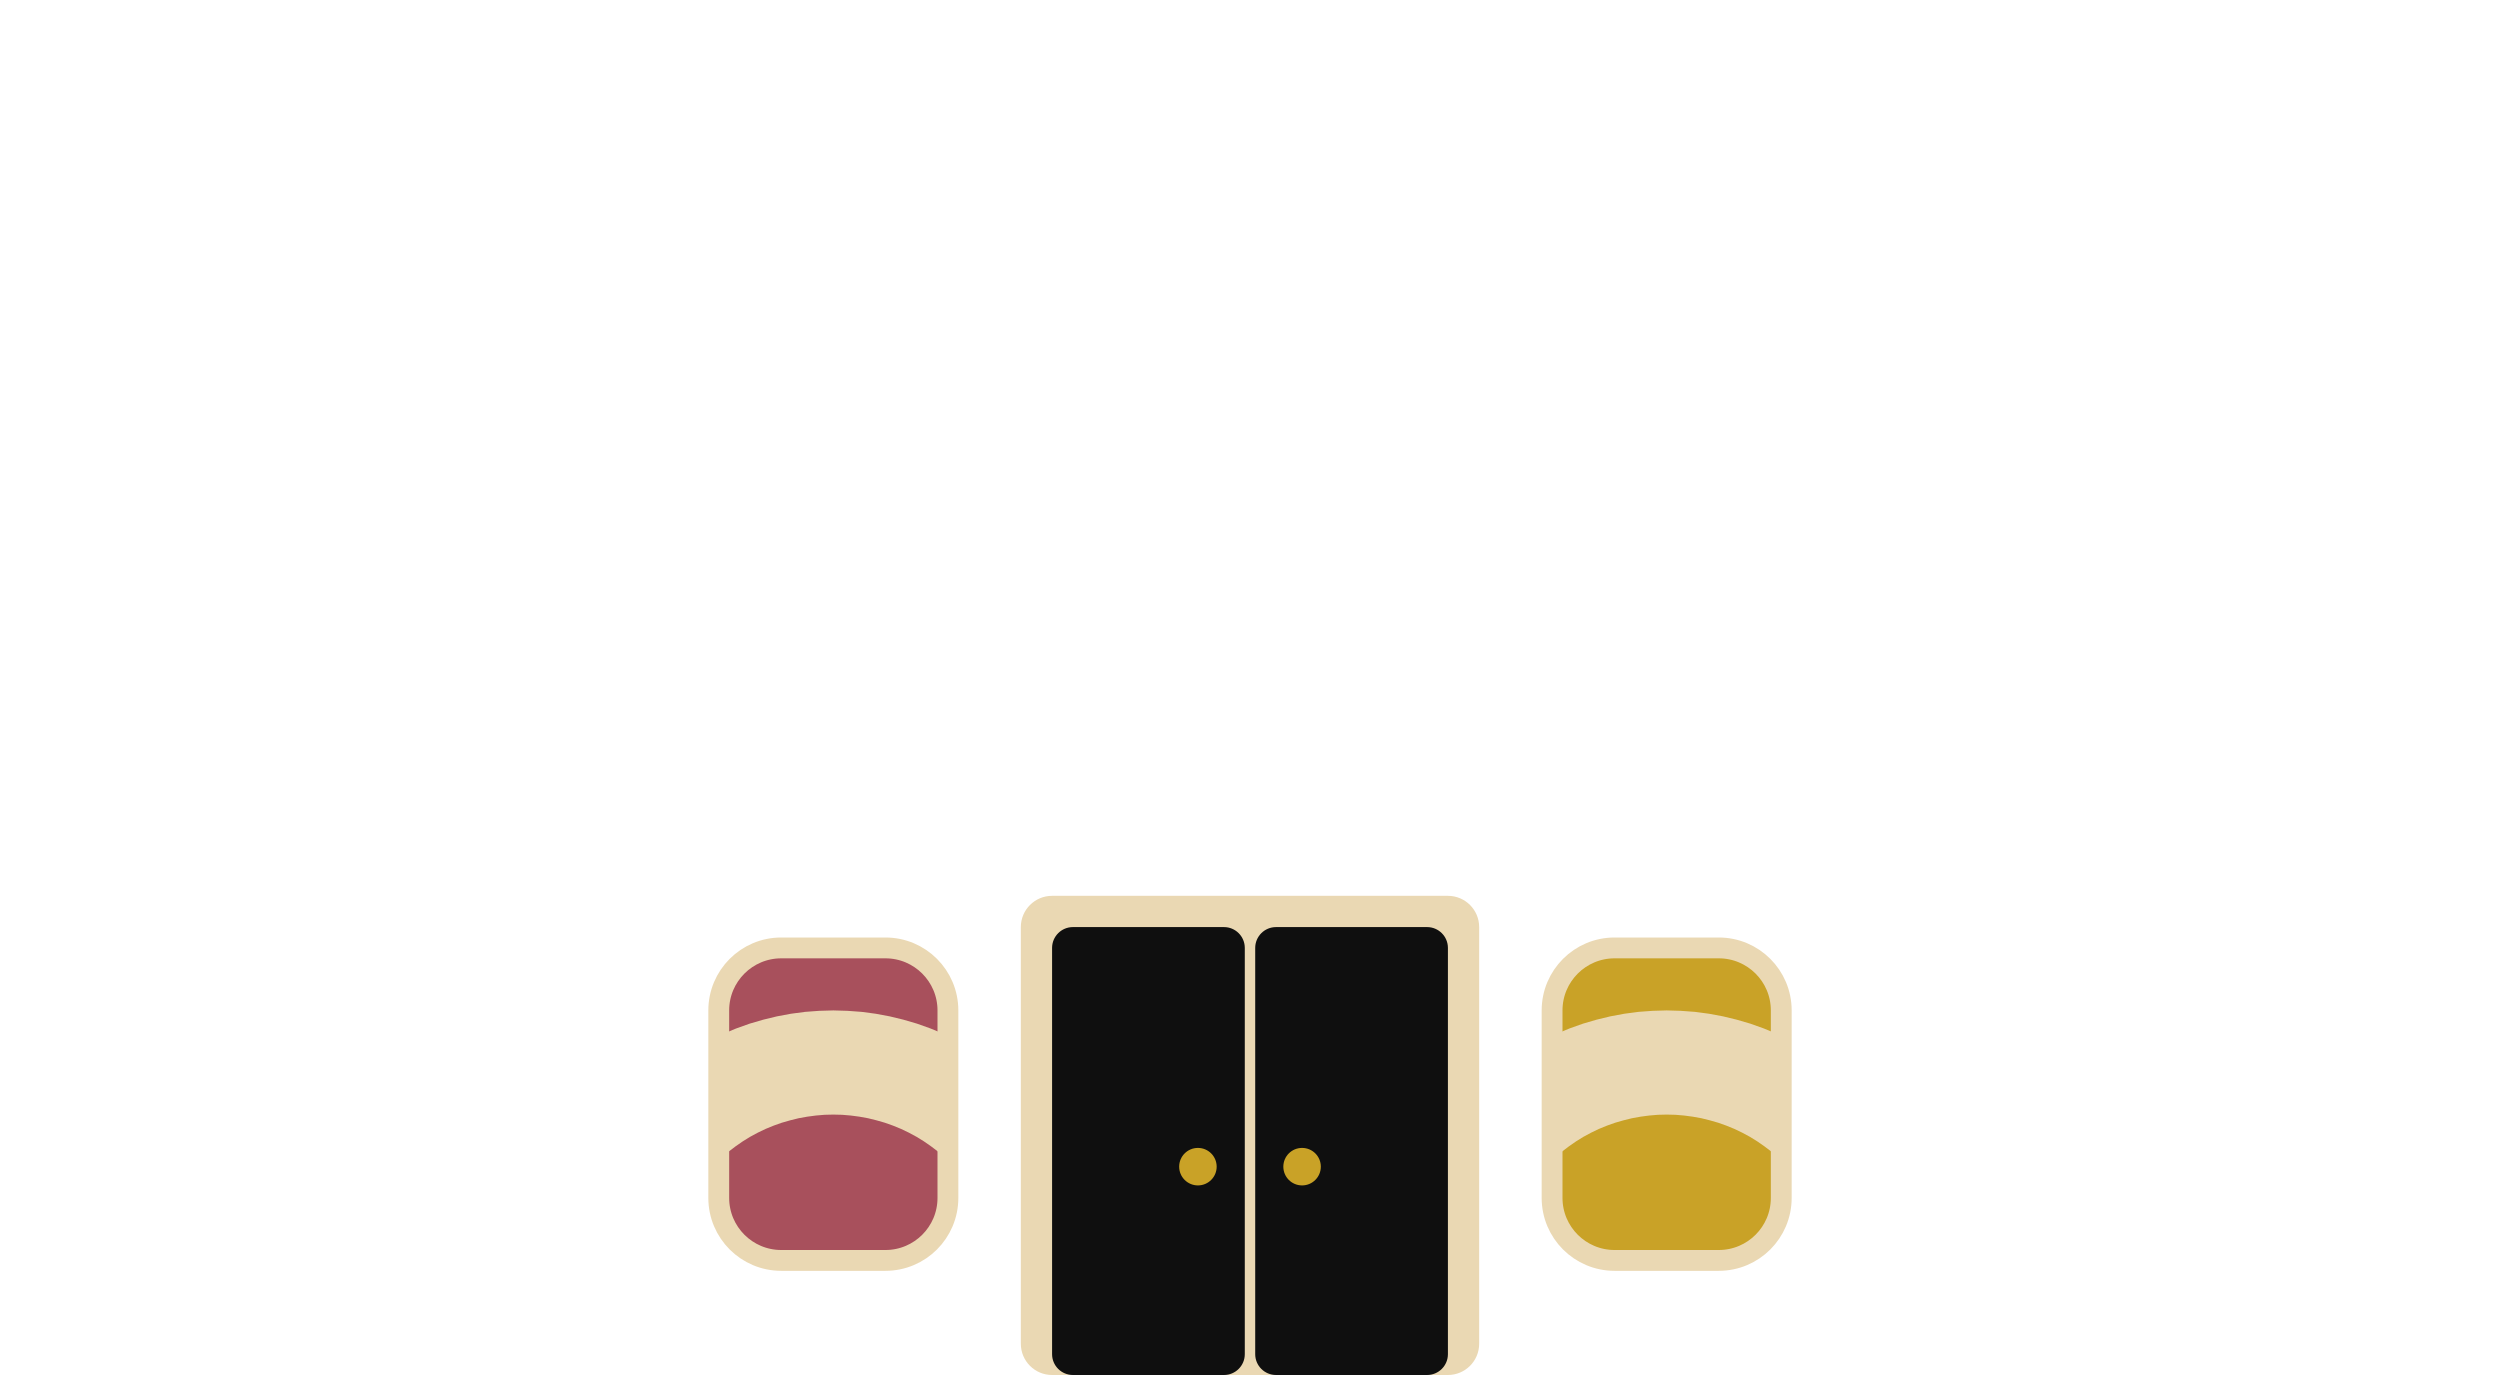
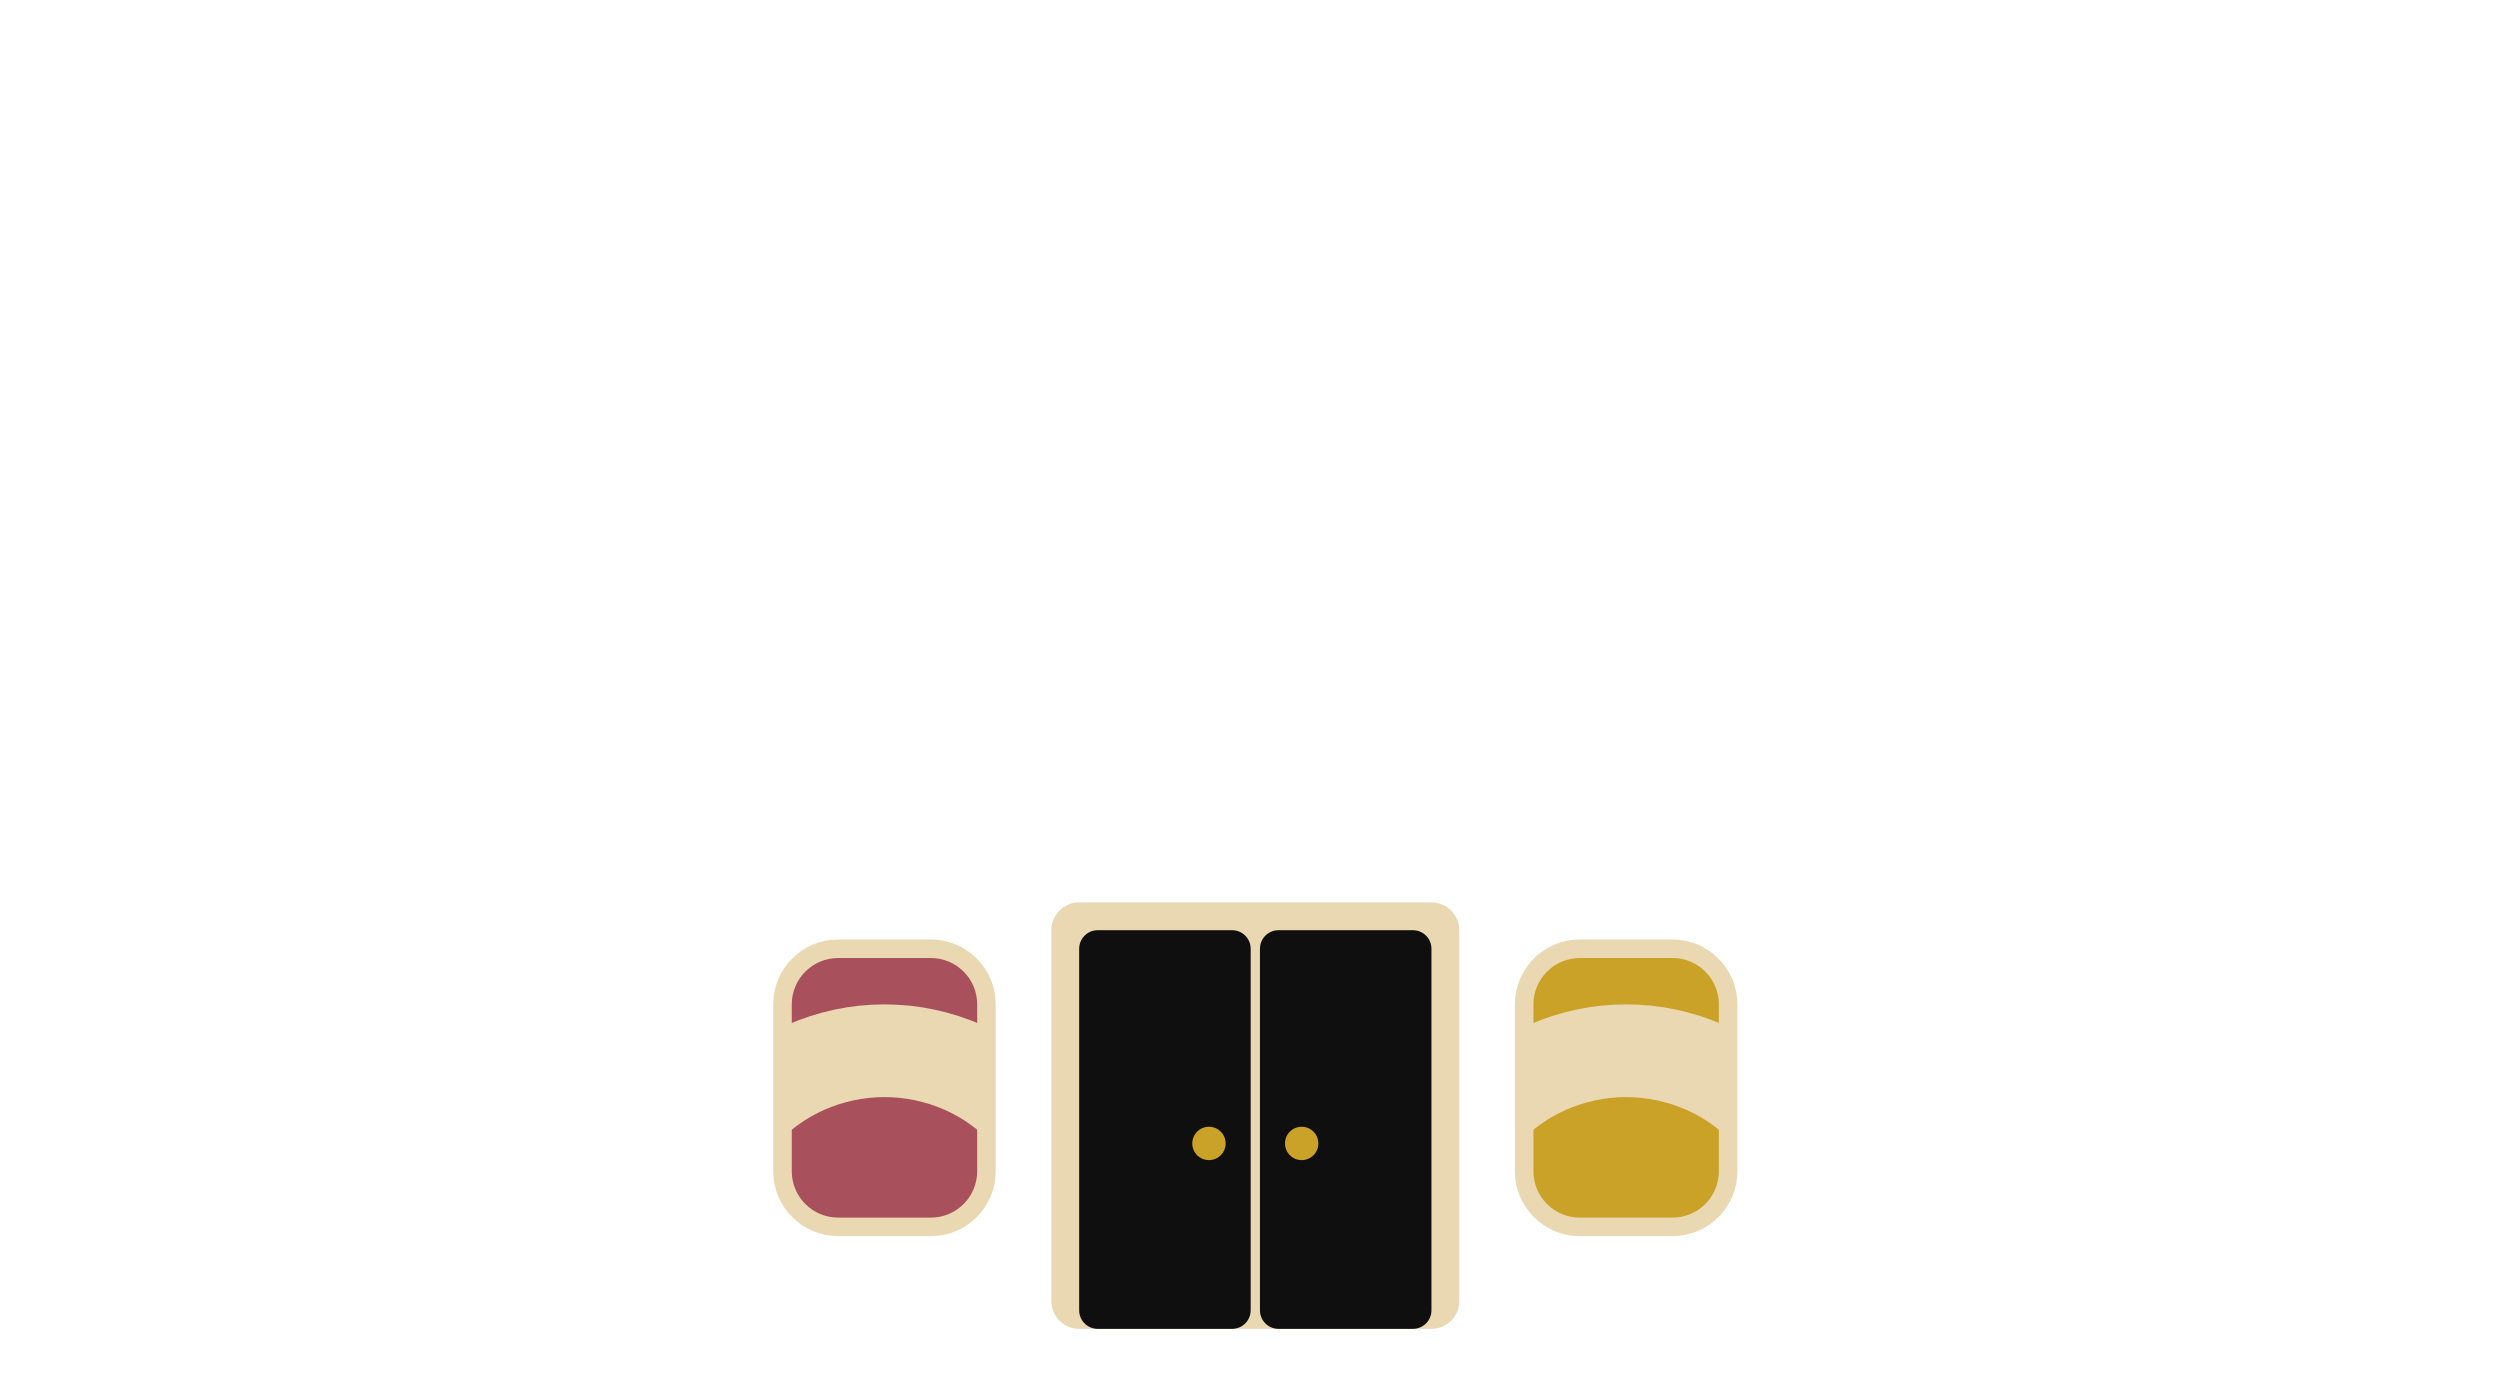
<svg xmlns="http://www.w3.org/2000/svg" width="216" height="118.8" viewBox="0 0 240 132">
-   <rect x="98" y="86" width="44" height="46" rx="3" fill="#ead8b3" />
-   <rect x="101" y="89" width="18.5" height="43" rx="2" fill="#0f0f0f" />
-   <rect x="120.5" y="89" width="18.5" height="43" rx="2" fill="#0f0f0f" />
-   <circle cx="115" cy="112" r="1.8" fill="#c9a227" />
-   <circle cx="125" cy="112" r="1.8" fill="#c9a227" />
-   <g transform="translate(80 106)">
-     <rect x="-11" y="-15" width="22" height="30" rx="6" fill="#a8505c" />
-     <path d="MZM-4.15 15L-10.09 12.14L-10.54 11.3L-10.88 10.17L-11 9L-11 8.23L-2.51 15ZM-0.96 15L-1.59 15L-11 3.21L-11 -5.84ZM0 -15L0 15L-0.46 15L-7.21 -14.57L-6.17 -14.88L-5 -15ZM9.24 -13.24L9.99 -12.33L10.54 -11.3L10.88 -10.17L11 -9L11 -5.84L0.96 15L0.46 15L7.21 -14.57L7.3 -14.54L8.33 -13.99ZM11 8.23L2.51 15L1.59 15L11 3.21ZM9.99 12.33L9.24 13.24L8.33 13.99L7.3 14.54L6.17 14.88L5 15L4.15 15L10.09 12.14Z" fill="#b66c76" />
-     <path d="M0 -9L1.36 -8.96L2.72 -8.86L4.07 -8.68L5.41 -8.43L6.73 -8.11L8.03 -7.73L9.32 -7.27L10.58 -6.75L11 -6.55L11 9L10.88 10.17L10.54 11.3L9.99 12.33L9.24 13.24L8.33 13.99L7.3 14.54L6.17 14.88L5 15L-5 15L-6.17 14.88L-7.3 14.54L-8.33 13.99L-9.24 13.24L-9.99 12.33L-10.54 11.3L-10.88 10.17L-11 9L-11 -6.55L-10.58 -6.75L-9.32 -7.27L-8.03 -7.73L-6.73 -8.11L-5.41 -8.43L-4.07 -8.68L-2.72 -8.86L-1.36 -8.96Z" fill="#ead8b3" />
-     <path d="M-4.94 1.78L-4.14 1.55L-3.33 1.35L-2.5 1.2L-1.67 1.09L-0.84 1.02L0 1L0.84 1.02L1.67 1.09L2.5 1.2L3.33 1.35L4.14 1.55L4.94 1.78L5.73 2.06L6.51 2.38L7.26 2.74L8 3.14L8.71 3.58L9.4 4.06L10.07 4.57L10.71 5.11L11 5.39L11 9L10.88 10.17L10.54 11.3L9.99 12.33L9.24 13.24L8.33 13.99L7.3 14.54L6.17 14.88L5 15L-5 15L-6.17 14.88L-7.3 14.54L-8.33 13.99L-9.24 13.24L-9.99 12.33L-10.54 11.3L-10.88 10.17L-11 9L-11 5.39L-10.71 5.11L-10.07 4.57L-9.4 4.06L-8.71 3.58L-8 3.14L-7.26 2.74L-6.51 2.38L-5.73 2.06Z" fill="#a8505c" />
-     <rect x="-11" y="-15" width="22" height="30" rx="6" fill="none" stroke="#ead8b3" stroke-width="2" />
-   </g>
-   <g transform="translate(160 106)">
-     <rect x="-11" y="-15" width="22" height="30" rx="6" fill="#c9a227" />
-     <path d="MZM-4.15 15L-10.09 12.14L-10.54 11.3L-10.88 10.17L-11 9L-11 8.23L-2.51 15ZM-0.96 15L-1.59 15L-11 3.21L-11 -5.84ZM0 -15L0 15L-0.46 15L-7.21 -14.57L-6.17 -14.88L-5 -15ZM9.24 -13.24L9.99 -12.33L10.54 -11.3L10.88 -10.17L11 -9L11 -5.84L0.96 15L0.46 15L7.21 -14.57L7.3 -14.54L8.33 -13.99ZM11 8.23L2.51 15L1.59 15L11 3.21ZM9.99 12.33L9.24 13.24L8.33 13.99L7.3 14.54L6.17 14.88L5 15L4.15 15L10.09 12.14Z" fill="#d2b14a" />
-     <path d="M0 -9L1.36 -8.96L2.72 -8.86L4.07 -8.68L5.41 -8.43L6.73 -8.11L8.03 -7.73L9.32 -7.27L10.58 -6.75L11 -6.55L11 9L10.88 10.17L10.54 11.3L9.99 12.33L9.24 13.24L8.33 13.99L7.3 14.54L6.17 14.88L5 15L-5 15L-6.17 14.88L-7.3 14.54L-8.33 13.99L-9.24 13.24L-9.99 12.33L-10.54 11.3L-10.88 10.17L-11 9L-11 -6.55L-10.58 -6.75L-9.32 -7.27L-8.03 -7.73L-6.73 -8.11L-5.41 -8.43L-4.07 -8.68L-2.72 -8.86L-1.36 -8.96Z" fill="#ead8b3" />
-     <path d="M-4.94 1.78L-4.14 1.55L-3.33 1.35L-2.5 1.2L-1.67 1.09L-0.84 1.02L0 1L0.84 1.02L1.67 1.09L2.5 1.2L3.33 1.35L4.14 1.55L4.94 1.78L5.73 2.06L6.51 2.38L7.26 2.74L8 3.14L8.71 3.58L9.4 4.06L10.07 4.57L10.71 5.11L11 5.39L11 9L10.88 10.17L10.54 11.3L9.99 12.33L9.24 13.24L8.33 13.99L7.3 14.54L6.17 14.88L5 15L-5 15L-6.17 14.88L-7.3 14.54L-8.33 13.99L-9.24 13.24L-9.99 12.33L-10.54 11.3L-10.88 10.17L-11 9L-11 5.39L-10.71 5.11L-10.07 4.57L-9.4 4.06L-8.71 3.58L-8 3.14L-7.26 2.74L-6.51 2.38L-5.73 2.06Z" fill="#c9a227" />
-     <rect x="-11" y="-15" width="22" height="30" rx="6" fill="none" stroke="#ead8b3" stroke-width="2" />
+   <g transform="translate(13.71 10.09) scale(0.89)">
+     <rect x="98" y="86" width="44" height="46" rx="3" fill="#ead8b3" />
+     <rect x="101" y="89" width="18.5" height="43" rx="2" fill="#0f0f0f" />
+     <rect x="120.5" y="89" width="18.5" height="43" rx="2" fill="#0f0f0f" />
+     <circle cx="115" cy="112" r="1.8" fill="#c9a227" />
+     <circle cx="125" cy="112" r="1.8" fill="#c9a227" />
+     <g transform="translate(80 106)">
+       <rect x="-11" y="-15" width="22" height="30" rx="6" fill="#a8505c" />
+       <path d="MZM-4.15 15L-10.09 12.14L-10.54 11.3L-10.88 10.17L-11 9L-11 8.23L-2.51 15ZM-0.96 15L-1.59 15L-11 3.21L-11 -5.84ZM0 -15L0 15L-0.46 15L-7.21 -14.57L-6.17 -14.88L-5 -15ZM9.24 -13.24L9.99 -12.33L10.54 -11.3L10.88 -10.17L11 -9L11 -5.84L0.96 15L0.46 15L7.21 -14.57L7.3 -14.54L8.33 -13.99ZM11 8.23L2.51 15L1.59 15L11 3.21ZM9.99 12.33L9.24 13.24L8.33 13.99L7.3 14.54L6.17 14.88L5 15L4.15 15L10.09 12.14Z" fill="#b66c76" />
+       <path d="M0 -9L1.36 -8.96L2.72 -8.86L4.07 -8.68L5.41 -8.43L6.73 -8.11L8.03 -7.73L9.32 -7.27L10.58 -6.75L11 -6.55L11 9L10.88 10.17L10.54 11.3L9.99 12.33L9.24 13.24L8.33 13.99L7.3 14.54L6.17 14.88L5 15L-5 15L-6.17 14.88L-7.3 14.54L-8.33 13.99L-9.24 13.24L-9.99 12.33L-10.54 11.3L-10.88 10.17L-11 9L-11 -6.55L-10.58 -6.75L-9.32 -7.27L-8.03 -7.73L-6.73 -8.11L-5.41 -8.43L-4.07 -8.68L-2.72 -8.86L-1.36 -8.96Z" fill="#ead8b3" />
+       <path d="M-4.94 1.78L-4.14 1.55L-3.33 1.35L-2.5 1.2L-1.67 1.09L-0.84 1.02L0 1L0.84 1.02L1.67 1.09L2.5 1.2L3.33 1.35L4.14 1.55L4.94 1.78L5.73 2.06L6.51 2.38L7.26 2.74L8 3.14L8.71 3.58L9.4 4.06L10.07 4.57L10.71 5.11L11 5.39L11 9L10.88 10.17L10.54 11.3L9.99 12.33L9.24 13.24L8.33 13.99L7.3 14.54L6.17 14.88L5 15L-5 15L-6.17 14.88L-7.3 14.54L-8.33 13.99L-9.24 13.24L-9.99 12.33L-10.54 11.3L-10.88 10.17L-11 9L-11 5.39L-10.71 5.11L-10.07 4.57L-9.4 4.06L-8.71 3.58L-8 3.14L-7.26 2.74L-6.51 2.38L-5.73 2.06Z" fill="#a8505c" />
+       <rect x="-11" y="-15" width="22" height="30" rx="6" fill="none" stroke="#ead8b3" stroke-width="2" />
+     </g>
+     <g transform="translate(160 106)">
+       <rect x="-11" y="-15" width="22" height="30" rx="6" fill="#c9a227" />
+       <path d="MZM-4.15 15L-10.09 12.14L-10.54 11.3L-10.88 10.17L-11 9L-11 8.23L-2.51 15ZM-0.96 15L-1.59 15L-11 3.21L-11 -5.84ZM0 -15L0 15L-0.46 15L-7.21 -14.57L-6.17 -14.88L-5 -15ZM9.24 -13.24L9.99 -12.33L10.54 -11.3L10.88 -10.17L11 -9L11 -5.84L0.96 15L0.46 15L7.21 -14.57L7.3 -14.54L8.33 -13.99ZM11 8.23L2.51 15L1.59 15L11 3.21ZM9.99 12.33L9.24 13.24L8.33 13.99L7.3 14.54L6.17 14.88L5 15L4.15 15L10.09 12.14Z" fill="#d2b14a" />
+       <path d="M0 -9L1.36 -8.96L2.72 -8.86L4.07 -8.68L5.41 -8.43L6.73 -8.11L8.03 -7.73L9.32 -7.27L10.58 -6.75L11 -6.55L11 9L10.88 10.17L10.54 11.3L9.99 12.33L9.24 13.24L8.33 13.99L7.3 14.54L6.17 14.88L5 15L-5 15L-6.17 14.88L-7.3 14.54L-8.33 13.99L-9.24 13.24L-9.99 12.33L-10.54 11.3L-10.88 10.17L-11 9L-11 -6.55L-10.58 -6.75L-9.32 -7.27L-8.03 -7.73L-6.73 -8.11L-5.41 -8.43L-4.07 -8.68L-2.72 -8.86L-1.36 -8.96Z" fill="#ead8b3" />
+       <path d="M-4.94 1.78L-4.14 1.55L-3.33 1.35L-2.5 1.2L-1.67 1.09L-0.84 1.02L0 1L0.84 1.02L1.67 1.09L2.5 1.2L3.33 1.35L4.14 1.55L4.94 1.78L5.73 2.06L6.51 2.38L7.26 2.74L8 3.14L8.71 3.58L9.4 4.06L10.07 4.57L10.71 5.11L11 5.39L11 9L10.88 10.17L10.54 11.3L9.99 12.33L9.24 13.24L8.33 13.99L7.3 14.54L6.17 14.88L5 15L-5 15L-6.17 14.88L-7.3 14.54L-8.33 13.99L-9.24 13.24L-9.99 12.33L-10.54 11.3L-10.88 10.17L-11 9L-11 5.39L-10.71 5.11L-10.07 4.57L-9.4 4.06L-8.71 3.58L-8 3.14L-7.26 2.74L-6.51 2.38L-5.73 2.06Z" fill="#c9a227" />
+       <rect x="-11" y="-15" width="22" height="30" rx="6" fill="none" stroke="#ead8b3" stroke-width="2" />
+     </g>
  </g>
</svg>
